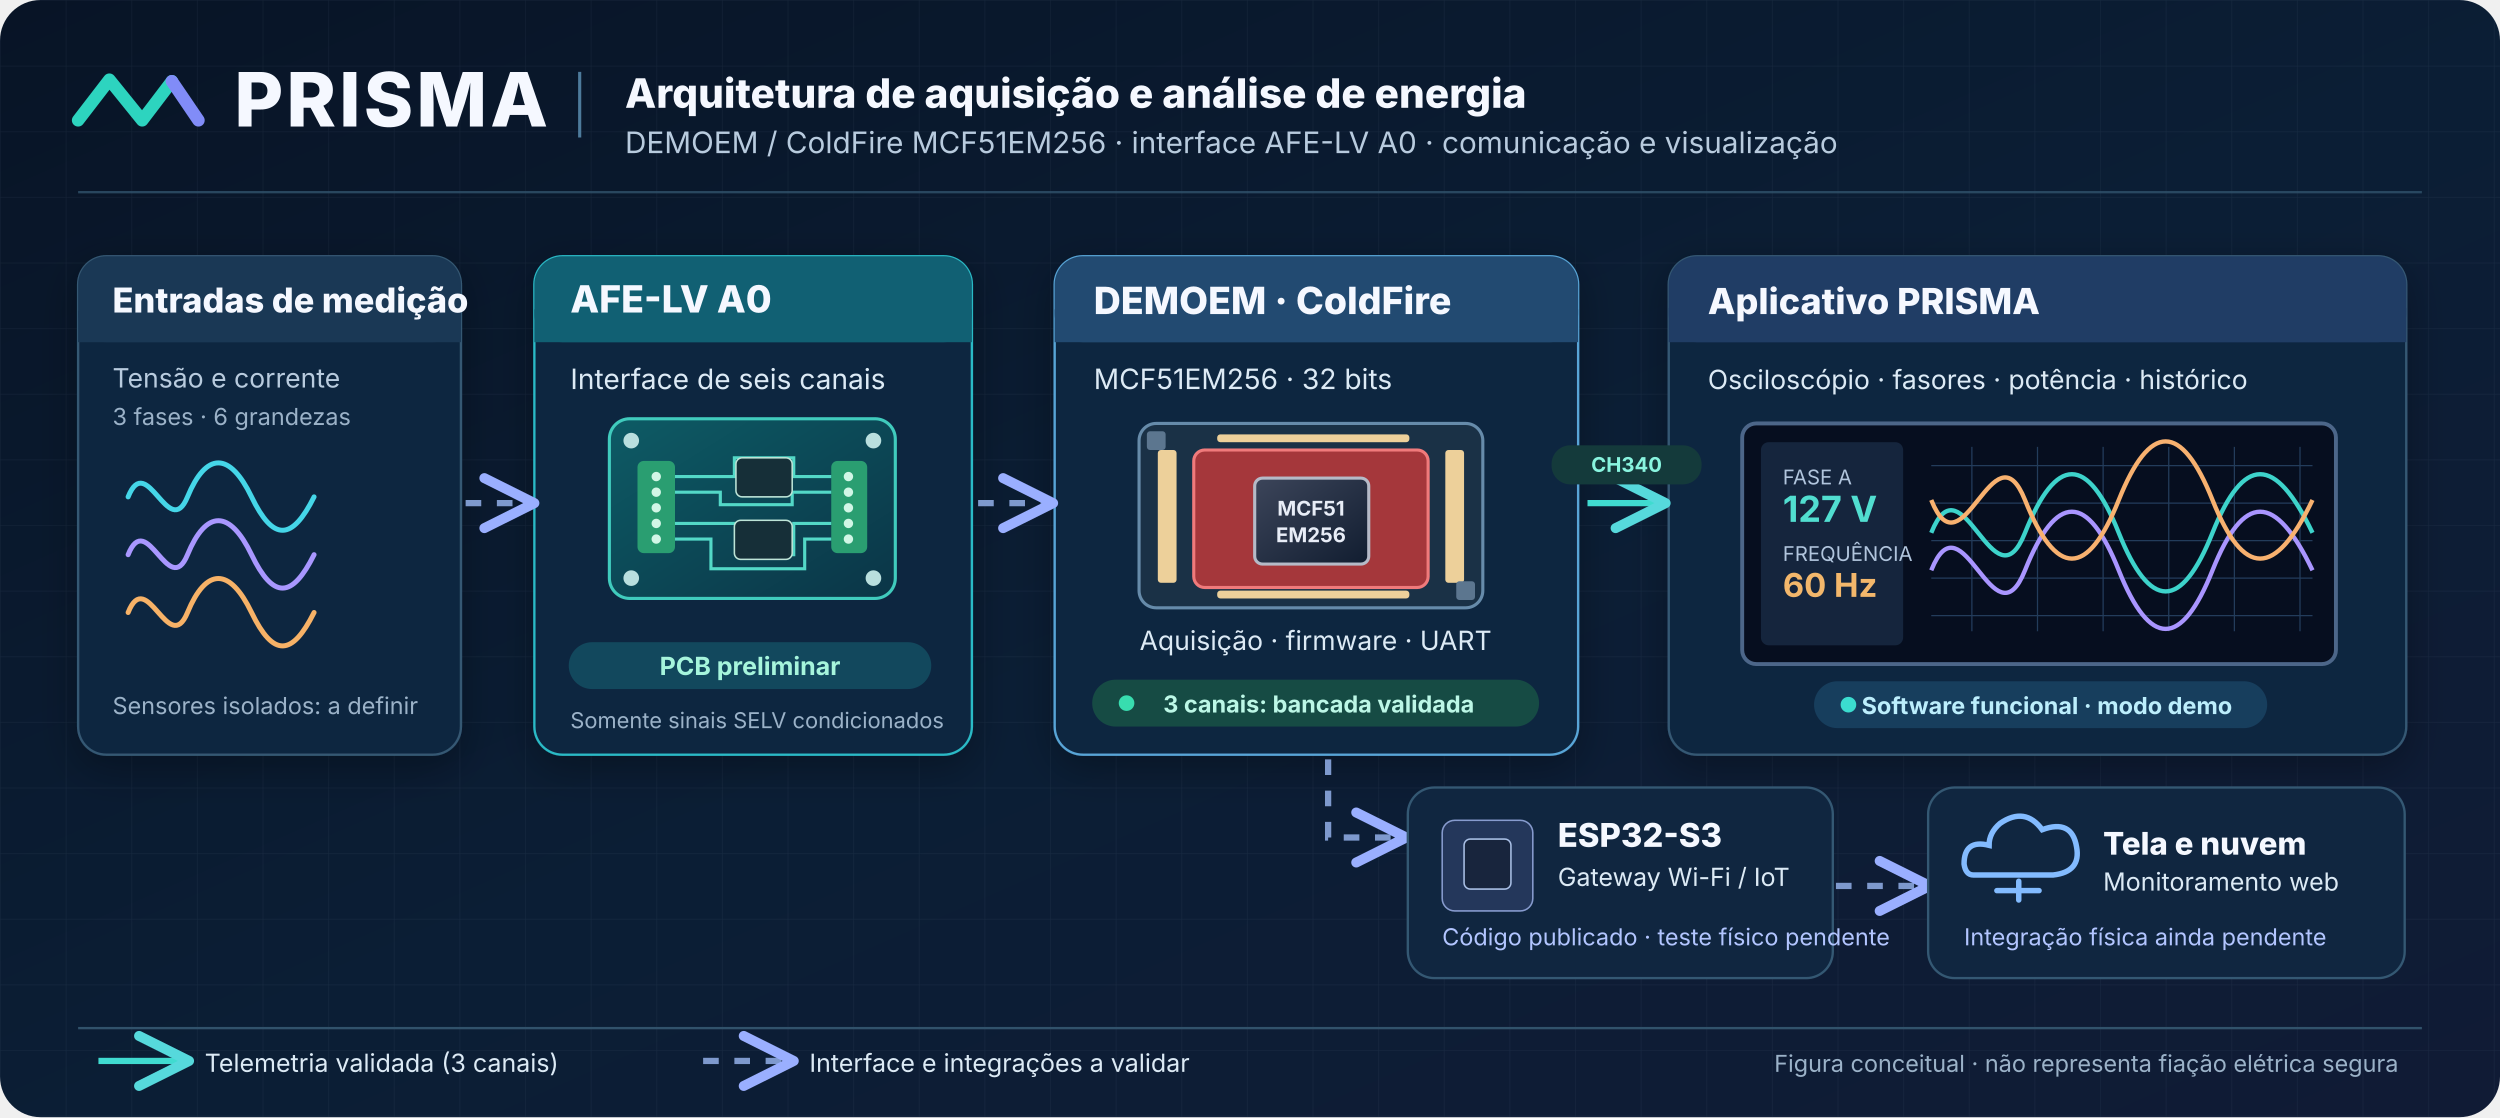
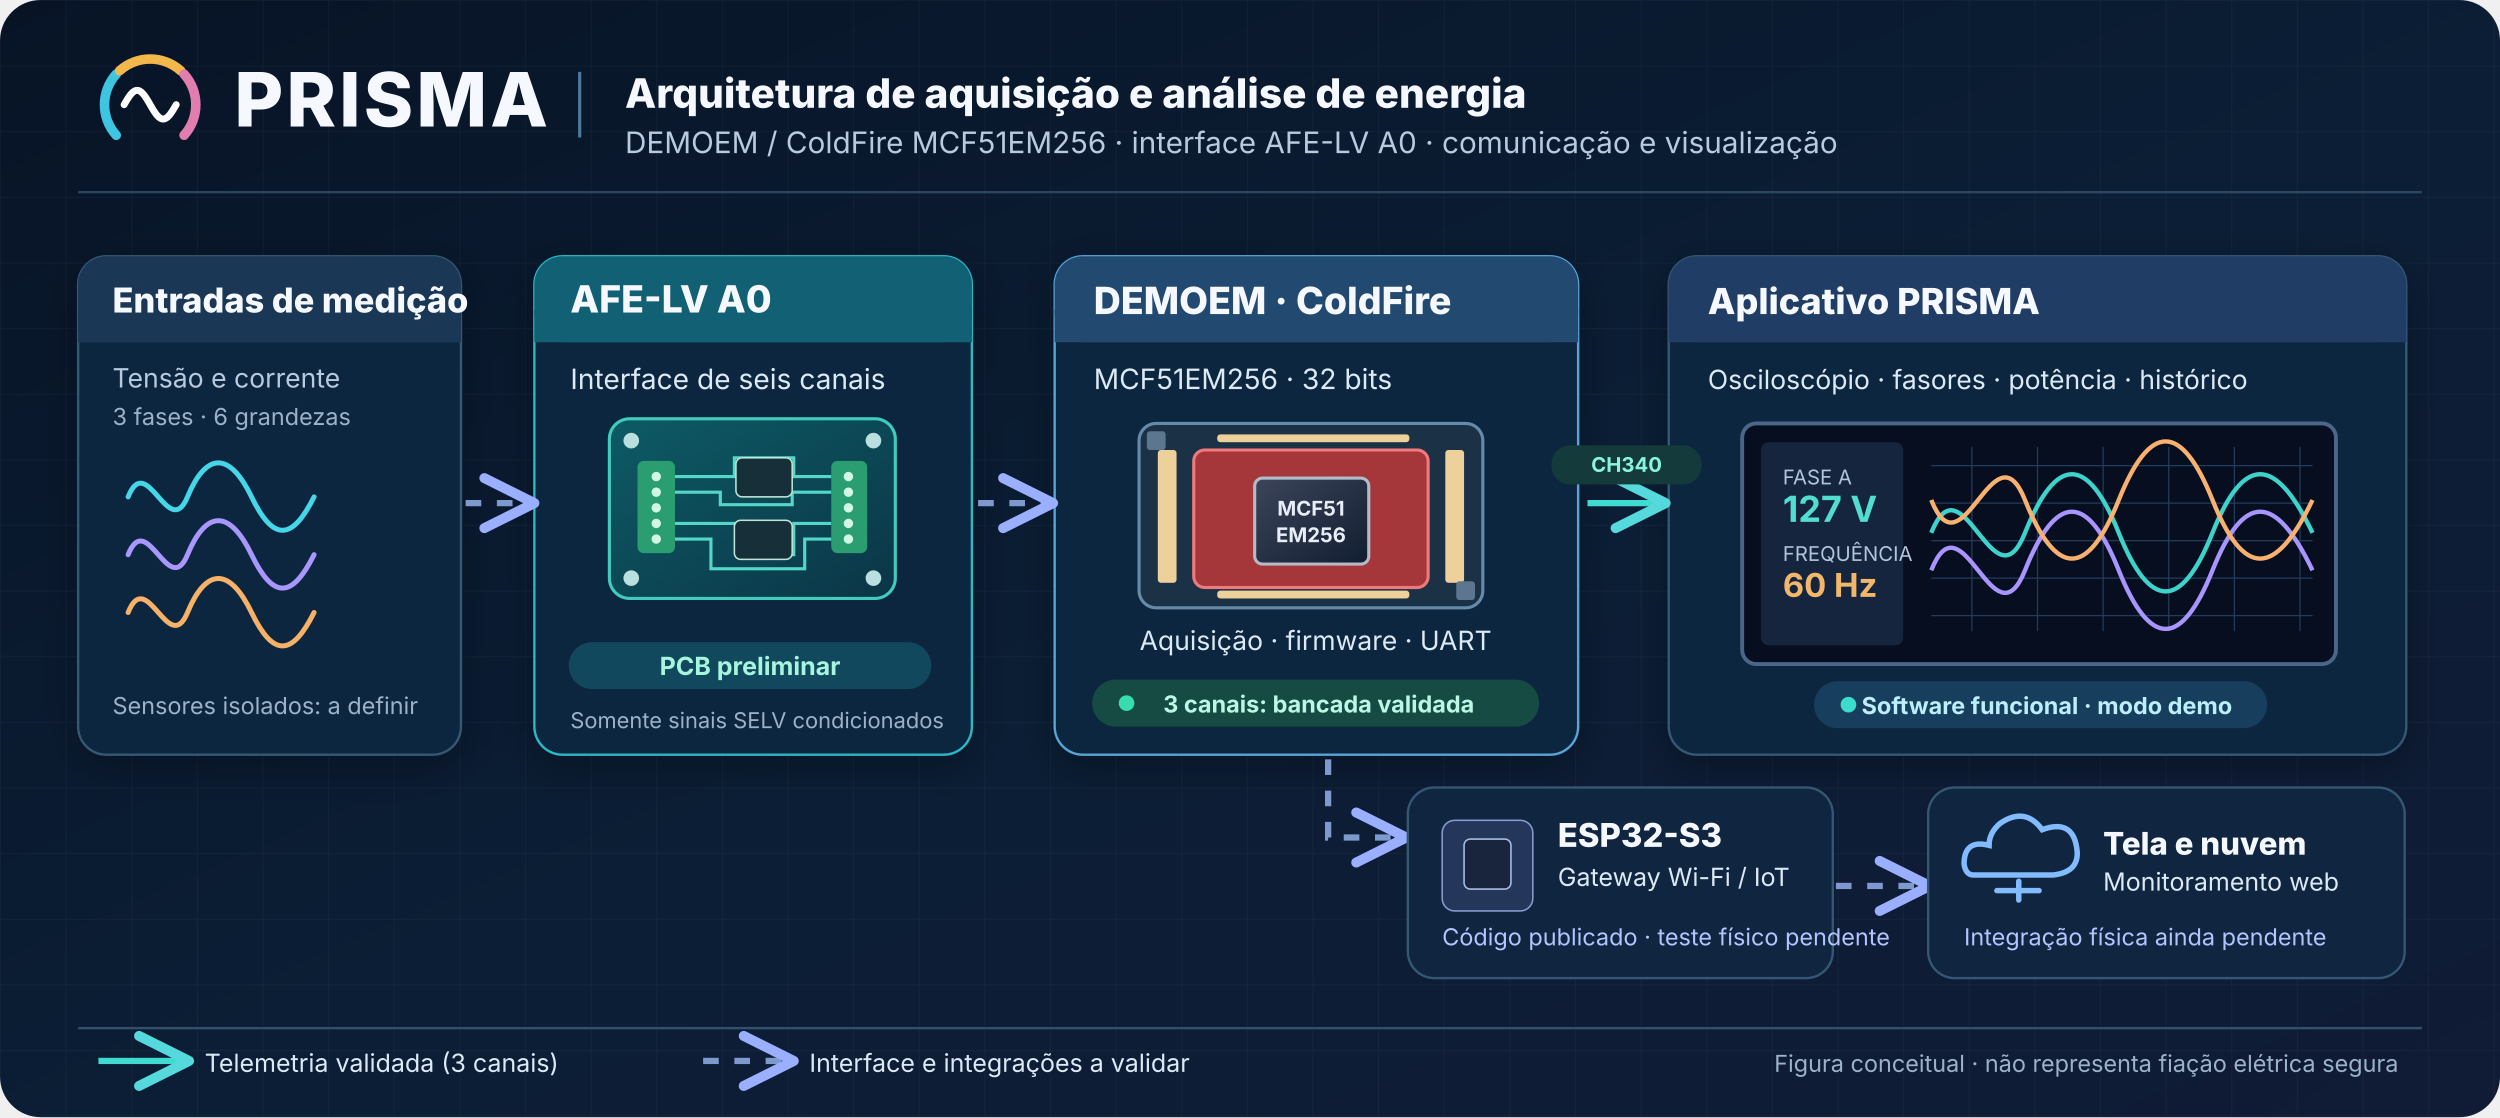
<svg xmlns="http://www.w3.org/2000/svg" viewBox="0 0 1600 715" role="img" aria-labelledby="title desc">
  <defs>
    <linearGradient id="bg" x1="0" x2="1" y1="0" y2="1">
      <stop offset="0" stop-color="#081426" />
      <stop offset=".52" stop-color="#0b1e35" />
      <stop offset="1" stop-color="#101b35" />
    </linearGradient>
    <linearGradient id="main" x1="0" y1="0" x2="1" y2="0">
      <stop stop-color="#15c4ce" />
      <stop offset="1" stop-color="#6c8bff" />
    </linearGradient>
    <linearGradient id="pcb" x1="0" y1="0" x2="1" y2="1">
      <stop stop-color="#0d5b65" />
      <stop offset="1" stop-color="#0b3547" />
    </linearGradient>
    <linearGradient id="chip" x1="0" y1="0" x2="1" y2="1">
      <stop stop-color="#3c455a" />
      <stop offset="1" stop-color="#111d30" />
    </linearGradient>
    <filter id="shadow">
      <feDropShadow dx="0" dy="8" stdDeviation="13" flood-opacity=".3" />
    </filter>
    <pattern id="grid" width="42" height="42" patternUnits="userSpaceOnUse">
      <path d="M42 0H0V42" fill="none" stroke="#c1dcff" stroke-width=".7" opacity=".07" />
    </pattern>
    <marker id="tip" markerWidth="10" markerHeight="10" refX="8" refY="5" orient="auto">
      <path d="M1 1L9 5L1 9" stroke="#56d9dc" stroke-width="1.6" fill="none" stroke-linecap="round" stroke-linejoin="round" />
    </marker>
    <marker id="tip2" markerWidth="10" markerHeight="10" refX="8" refY="5" orient="auto">
      <path d="M1 1L9 5L1 9" stroke="#9aafff" stroke-width="1.6" fill="none" stroke-linecap="round" stroke-linejoin="round" />
    </marker>
    <style>
      text{font-family:Inter,"Segoe UI",Arial,sans-serif}
      .title{fill:#f5f8ff;font-weight:800}
      .sub{fill:#b8cbde}
      .body{fill:#dceaf5}
      .muted{fill:#9bb2c8}
      .tiny{font-size:16px}
      .box{fill:#102640;stroke:#345873;stroke-width:1.5}
      .planned{stroke:#7e99cd;stroke-width:4;stroke-dasharray:10 10;fill:none;marker-end:url(#tip2)}
      .valid{stroke:#40dbd0;stroke-width:4;fill:none;marker-end:url(#tip)}
      .status{fill:#162d44}
    </style>
  </defs>
  <rect width="1600" height="715" rx="26" fill="url(#bg)" />
  <rect width="1600" height="715" rx="26" fill="url(#grid)" />
  <g transform="translate(50 42)">
-     <path d="M0 35L20 9L41 35L60 10" fill="none" stroke="#2dd4bf" stroke-width="8" stroke-linecap="round" stroke-linejoin="round" />
-     <path d="M60 10L77 35" fill="none" stroke="#818cf8" stroke-width="8" stroke-linecap="round" />
+     <g transform="translate(-10 -26) scale(0.34)">
+       <g fill="none" stroke-width="18" stroke-linecap="round">
+         <path d="M101.1 207.5 A86 86 0 0 1 101.1 92.5" stroke="#3ec6e0" />
+         <path d="M107.5 86.1 A86 86 0 0 1 222.5 86.1" stroke="#f2b84b" />
+         <path d="M228.9 92.5 A86 86 0 0 1 228.9 207.5" stroke="#e27eaf" />
+       </g>
+       <path d="M116.0 150.0 L118.0 146.5 L120.1 143.0 L122.1 139.7 L124.2 136.5 L126.2 133.6 L128.2 130.9 L130.3 128.6 L132.3 126.6 L134.4 125.1 L136.4 123.9 L138.5 123.2 L140.5 123.0 L142.5 123.2 L144.6 123.9 L146.6 125.1 L148.7 126.6 L150.7 128.6 L152.8 130.9 L154.8 133.6 L156.8 136.5 L158.9 139.7 L160.9 143.0 L163.0 146.5 L165.0 150.0 L167.0 153.5 L169.1 157.0 L171.1 160.3 L173.2 163.5 L175.2 166.4 L177.2 169.1 L179.3 171.4 L181.3 173.4 L183.4 174.9 L185.4 176.1 L187.5 176.8 L189.5 177.0 L191.5 176.8 L193.6 176.1 L195.6 174.9 L197.7 173.4 L199.7 171.4 L201.8 169.1 L203.8 166.4 L205.8 163.5 L207.9 160.3 L209.9 157.0 L212.0 153.5 L214.0 150.0" fill="none" stroke="#ffffff" stroke-width="13" stroke-linecap="round" stroke-linejoin="round" />
+     </g>
    <text x="100" y="39" font-size="48" class="title" letter-spacing="2">PRISMA</text>
    <rect x="320" y="4" width="2" height="42" fill="#4d7b9c" />
    <text x="350" y="27" font-size="26" class="title" font-weight="650">Arquitetura de aquisição e análise de energia</text>
    <text x="350" y="56" font-size="19" class="sub">DEMOEM / ColdFire MCF51EM256 · interface AFE-LV A0 · comunicação e visualização</text>
  </g>
  <path d="M50 123H1550" stroke="#31526b" stroke-width="1.5" opacity=".8" />
  <g filter="url(#shadow)">
    <rect class="box" x="50" y="164" width="245" height="319" rx="18" />
    <rect x="342" y="164" width="280" height="319" rx="18" fill="#102640" stroke="#2bbac6" stroke-width="1.5" />
    <rect x="675" y="164" width="335" height="319" rx="18" fill="#102640" stroke="#58a5d7" stroke-width="1.5" />
    <rect class="box" x="1068" y="164" width="472" height="319" rx="18" />
  </g>
  <rect x="50" y="164" width="245" height="55" rx="18" fill="#1a3855" />
  <rect x="50" y="199" width="245" height="20" fill="#1a3855" />
  <text x="72" y="200" font-size="22" class="title">Entradas de medição</text>
  <text x="72" y="248" font-size="17" class="sub">Tensão e corrente</text>
  <text x="72" y="272" font-size="15" class="muted">3 fases · 6 grandezas</text>
  <g stroke-width="3.2" fill="none" stroke-linecap="round">
    <path stroke="#45d6e8" d="M82 318C94 288 108 347 120 318S147 289 161 318S187 346 201 318" />
    <path stroke="#a997ff" d="M82 355C94 325 108 384 120 355S147 326 161 355S187 383 201 355" />
    <path stroke="#f7b267" d="M82 392C94 362 108 421 120 392S147 363 161 392S187 420 201 392" />
  </g>
  <text x="72" y="457" font-size="15" class="muted">Sensores isolados: a definir</text>
  <rect x="342" y="164" width="280" height="55" rx="18" fill="#116073" />
  <rect x="342" y="198" width="280" height="21" fill="#116073" />
  <text x="365" y="200" font-size="24" class="title">AFE-LV A0</text>
  <text x="365" y="249" font-size="18" class="body">Interface de seis canais</text>
  <g transform="translate(390 268)">
    <rect width="183" height="115" rx="13" fill="url(#pcb)" stroke="#40cbbd" stroke-width="2" />
    <circle cx="14" cy="14" r="5" fill="#b9dfde" />
    <circle cx="169" cy="14" r="5" fill="#b9dfde" />
    <circle cx="14" cy="102" r="5" fill="#b9dfde" />
    <circle cx="169" cy="102" r="5" fill="#b9dfde" />
    <rect x="18" y="27" width="24" height="59" rx="4" fill="#2a9e71" />
    <rect x="142" y="27" width="23" height="59" rx="4" fill="#2a9e71" />
    <g fill="#d1f6e6">
      <circle cx="30" cy="37" r="3" />
      <circle cx="30" cy="47" r="3" />
      <circle cx="30" cy="57" r="3" />
      <circle cx="30" cy="67" r="3" />
      <circle cx="30" cy="77" r="3" />
      <circle cx="153" cy="37" r="3" />
      <circle cx="153" cy="47" r="3" />
      <circle cx="153" cy="57" r="3" />
      <circle cx="153" cy="67" r="3" />
      <circle cx="153" cy="77" r="3" />
    </g>
    <g stroke="#53d8c7" stroke-width="2" fill="none">
      <path d="M42 37H80V25H118V37H142" />
      <path d="M42 47H71V55H117V47H142" />
      <path d="M42 67H83V87H118V67H142" />
      <path d="M42 77H65V96H125V77H142" />
    </g>
    <g fill="#162f38" stroke="#bde4d7" stroke-width="1">
      <rect x="81" y="25" width="36" height="25" rx="4" />
      <rect x="80" y="65" width="37" height="25" rx="4" />
    </g>
  </g>
  <rect x="364" y="411" width="232" height="30" rx="15" fill="#12485d" />
  <text x="480" y="432" font-size="16" text-anchor="middle" fill="#a6f5dc" font-weight="700">PCB preliminar</text>
  <text x="365" y="466" font-size="14" class="muted">Somente sinais SELV condicionados</text>
  <rect x="675" y="164" width="335" height="55" rx="18" fill="#224a71" />
  <rect x="675" y="198" width="335" height="21" fill="#224a71" />
  <text x="700" y="201" font-size="24" class="title">DEMOEM · ColdFire</text>
  <text x="700" y="249" font-size="18" class="body">MCF51EM256 · 32 bits</text>
  <g transform="translate(729 271)">
    <rect x="0" y="0" width="220" height="118" rx="11" fill="#1a3146" stroke="#668baa" stroke-width="2" />
    <rect x="35" y="17" width="150" height="88" rx="7" fill="#a5373b" stroke="#f07a7b" stroke-width="2" />
    <rect x="74" y="35" width="73" height="55" rx="5" fill="url(#chip)" stroke="#b5bac7" stroke-width="2" />
    <text x="110" y="59" text-anchor="middle" font-size="13" fill="#e8edf7" font-weight="700">MCF51</text>
    <text x="110" y="76" text-anchor="middle" font-size="13" fill="#e8edf7" font-weight="700">EM256</text>
    <g fill="#edd09a">
      <rect x="12" y="17" width="12" height="85" rx="2" />
      <rect x="196" y="17" width="12" height="85" rx="2" />
      <rect x="50" y="7" width="123" height="5" rx="2" />
      <rect x="50" y="107" width="123" height="5" rx="2" />
    </g>
    <rect x="5" y="5" width="12" height="12" rx="2" fill="#5c768f" />
    <rect x="203" y="101" width="12" height="12" rx="2" fill="#5c768f" />
  </g>
  <text x="842" y="416" text-anchor="middle" font-size="17" class="body">Aquisição · firmware · UART</text>
  <rect x="699" y="435" width="286" height="30" rx="15" fill="#164b44" />
  <circle cx="721" cy="450" r="5" fill="#38ddaf" />
  <text x="844" y="456" text-anchor="middle" fill="#bcf7e6" font-size="15" font-weight="700">3 canais: bancada validada</text>
  <rect x="1068" y="164" width="472" height="55" rx="18" fill="#203d65" />
  <rect x="1068" y="197" width="472" height="22" fill="#203d65" />
  <text x="1093" y="201" font-size="23" class="title">Aplicativo PRISMA</text>
  <text x="1093" y="249" font-size="17" class="body">Osciloscópio · fasores · potência · histórico</text>
  <g transform="translate(1115 271)">
    <rect width="380" height="154" rx="9" fill="#060e1f" stroke="#4c6689" stroke-width="2.5" />
    <rect x="12" y="12" width="91" height="130" rx="5" fill="#15253d" />
    <text x="26" y="39" font-size="13" fill="#b1c5dd">FASE A</text>
    <text x="26" y="63" font-size="23" fill="#51ded0" font-weight="700">127 V</text>
    <text x="26" y="88" font-size="13" fill="#b1c5dd">FREQUÊNCIA</text>
    <text x="26" y="111" font-size="21" fill="#f3b76b" font-weight="700">60 Hz</text>
    <g stroke="#233c5b" stroke-width=".8">
      <path d="M121 27H365 M121 51H365 M121 75H365 M121 99H365 M121 123H365" />
      <path d="M147 15V133 M189 15V133 M231 15V133 M273 15V133 M315 15V133 M357 15V133" />
    </g>
    <g fill="none" stroke-width="2.8">
      <path stroke="#3dd3cb" d="M121 70C141 20 161 120 181 70S221 20 241 70S281 120 301 70S341 20 365 70" />
      <path stroke="#a995ff" d="M121 94C141 44 161 144 181 94S221 44 241 94S281 144 301 94S341 44 365 94" />
      <path stroke="#f8b16f" d="M121 49C141 99 161 -1 181 49S221 99 241 49S281 -1 301 49S341 99 365 49" />
    </g>
  </g>
  <rect x="1161" y="436" width="290" height="30" rx="15" fill="#173e5d" />
  <circle cx="1183" cy="451" r="5" fill="#3bdccf" />
  <text x="1310" y="457" text-anchor="middle" font-size="15" fill="#bceefc" font-weight="700">Software funcional · modo demo</text>
  <path d="M298 322H338" class="planned" />
  <path d="M626 322H670" class="planned" />
  <path d="M1016 322H1062" class="valid" />
  <rect x="993" y="285" width="96" height="25" rx="12" fill="#143a3b" />
  <text x="1041" y="302" font-size="13" font-weight="700" text-anchor="middle" fill="#89f4df">CH340</text>
  <path d="M850 486V536H896" class="planned" />
  <rect x="901" y="504" width="272" height="122" rx="17" class="box" />
  <rect x="923" y="525" width="58" height="58" rx="8" fill="#24375b" stroke="#879bce" />
  <rect x="937" y="537" width="30" height="32" rx="4" fill="#18253d" stroke="#a9bfe5" />
  <text x="997" y="542" font-size="21" class="title">ESP32-S3</text>
  <text x="997" y="567" font-size="16" class="body">Gateway Wi-Fi / IoT</text>
  <text x="923" y="605" font-size="15" fill="#b2c5ff">Código publicado · teste físico pendente</text>
  <path d="M1175 567H1231" class="planned" />
  <rect x="1234" y="504" width="305" height="122" rx="17" class="box" />
  <g transform="translate(1257 526)" stroke="#83bbff" stroke-width="3.5" fill="none" stroke-linecap="round">
    <path d="M6 34H57Q75 32 72 16Q69 -2 50 5Q39 -10 23 1Q16 7 16 15Q0 11 0 27Q1 34 6 34Z" />
    <path d="M21 44L48 44" />
    <path d="M35 38V50" />
  </g>
  <text x="1346" y="547" font-size="20" class="title">Tela e nuvem</text>
  <text x="1346" y="570" font-size="16" class="body">Monitoramento web</text>
  <text x="1257" y="605" font-size="15" fill="#b2c5ff">Integração física ainda pendente</text>
  <path d="M50 658H1550" stroke="#31526b" stroke-width="1.5" />
  <path d="M63 679H117" class="valid" />
  <text x="131" y="686" font-size="16" class="body">Telemetria validada (3 canais)</text>
  <path d="M450 679H504" class="planned" />
  <text x="518" y="686" font-size="16" class="body">Interface e integrações a validar</text>
  <text x="1535" y="686" text-anchor="end" font-size="15" class="muted">Figura conceitual · não representa fiação elétrica segura</text>
</svg>
